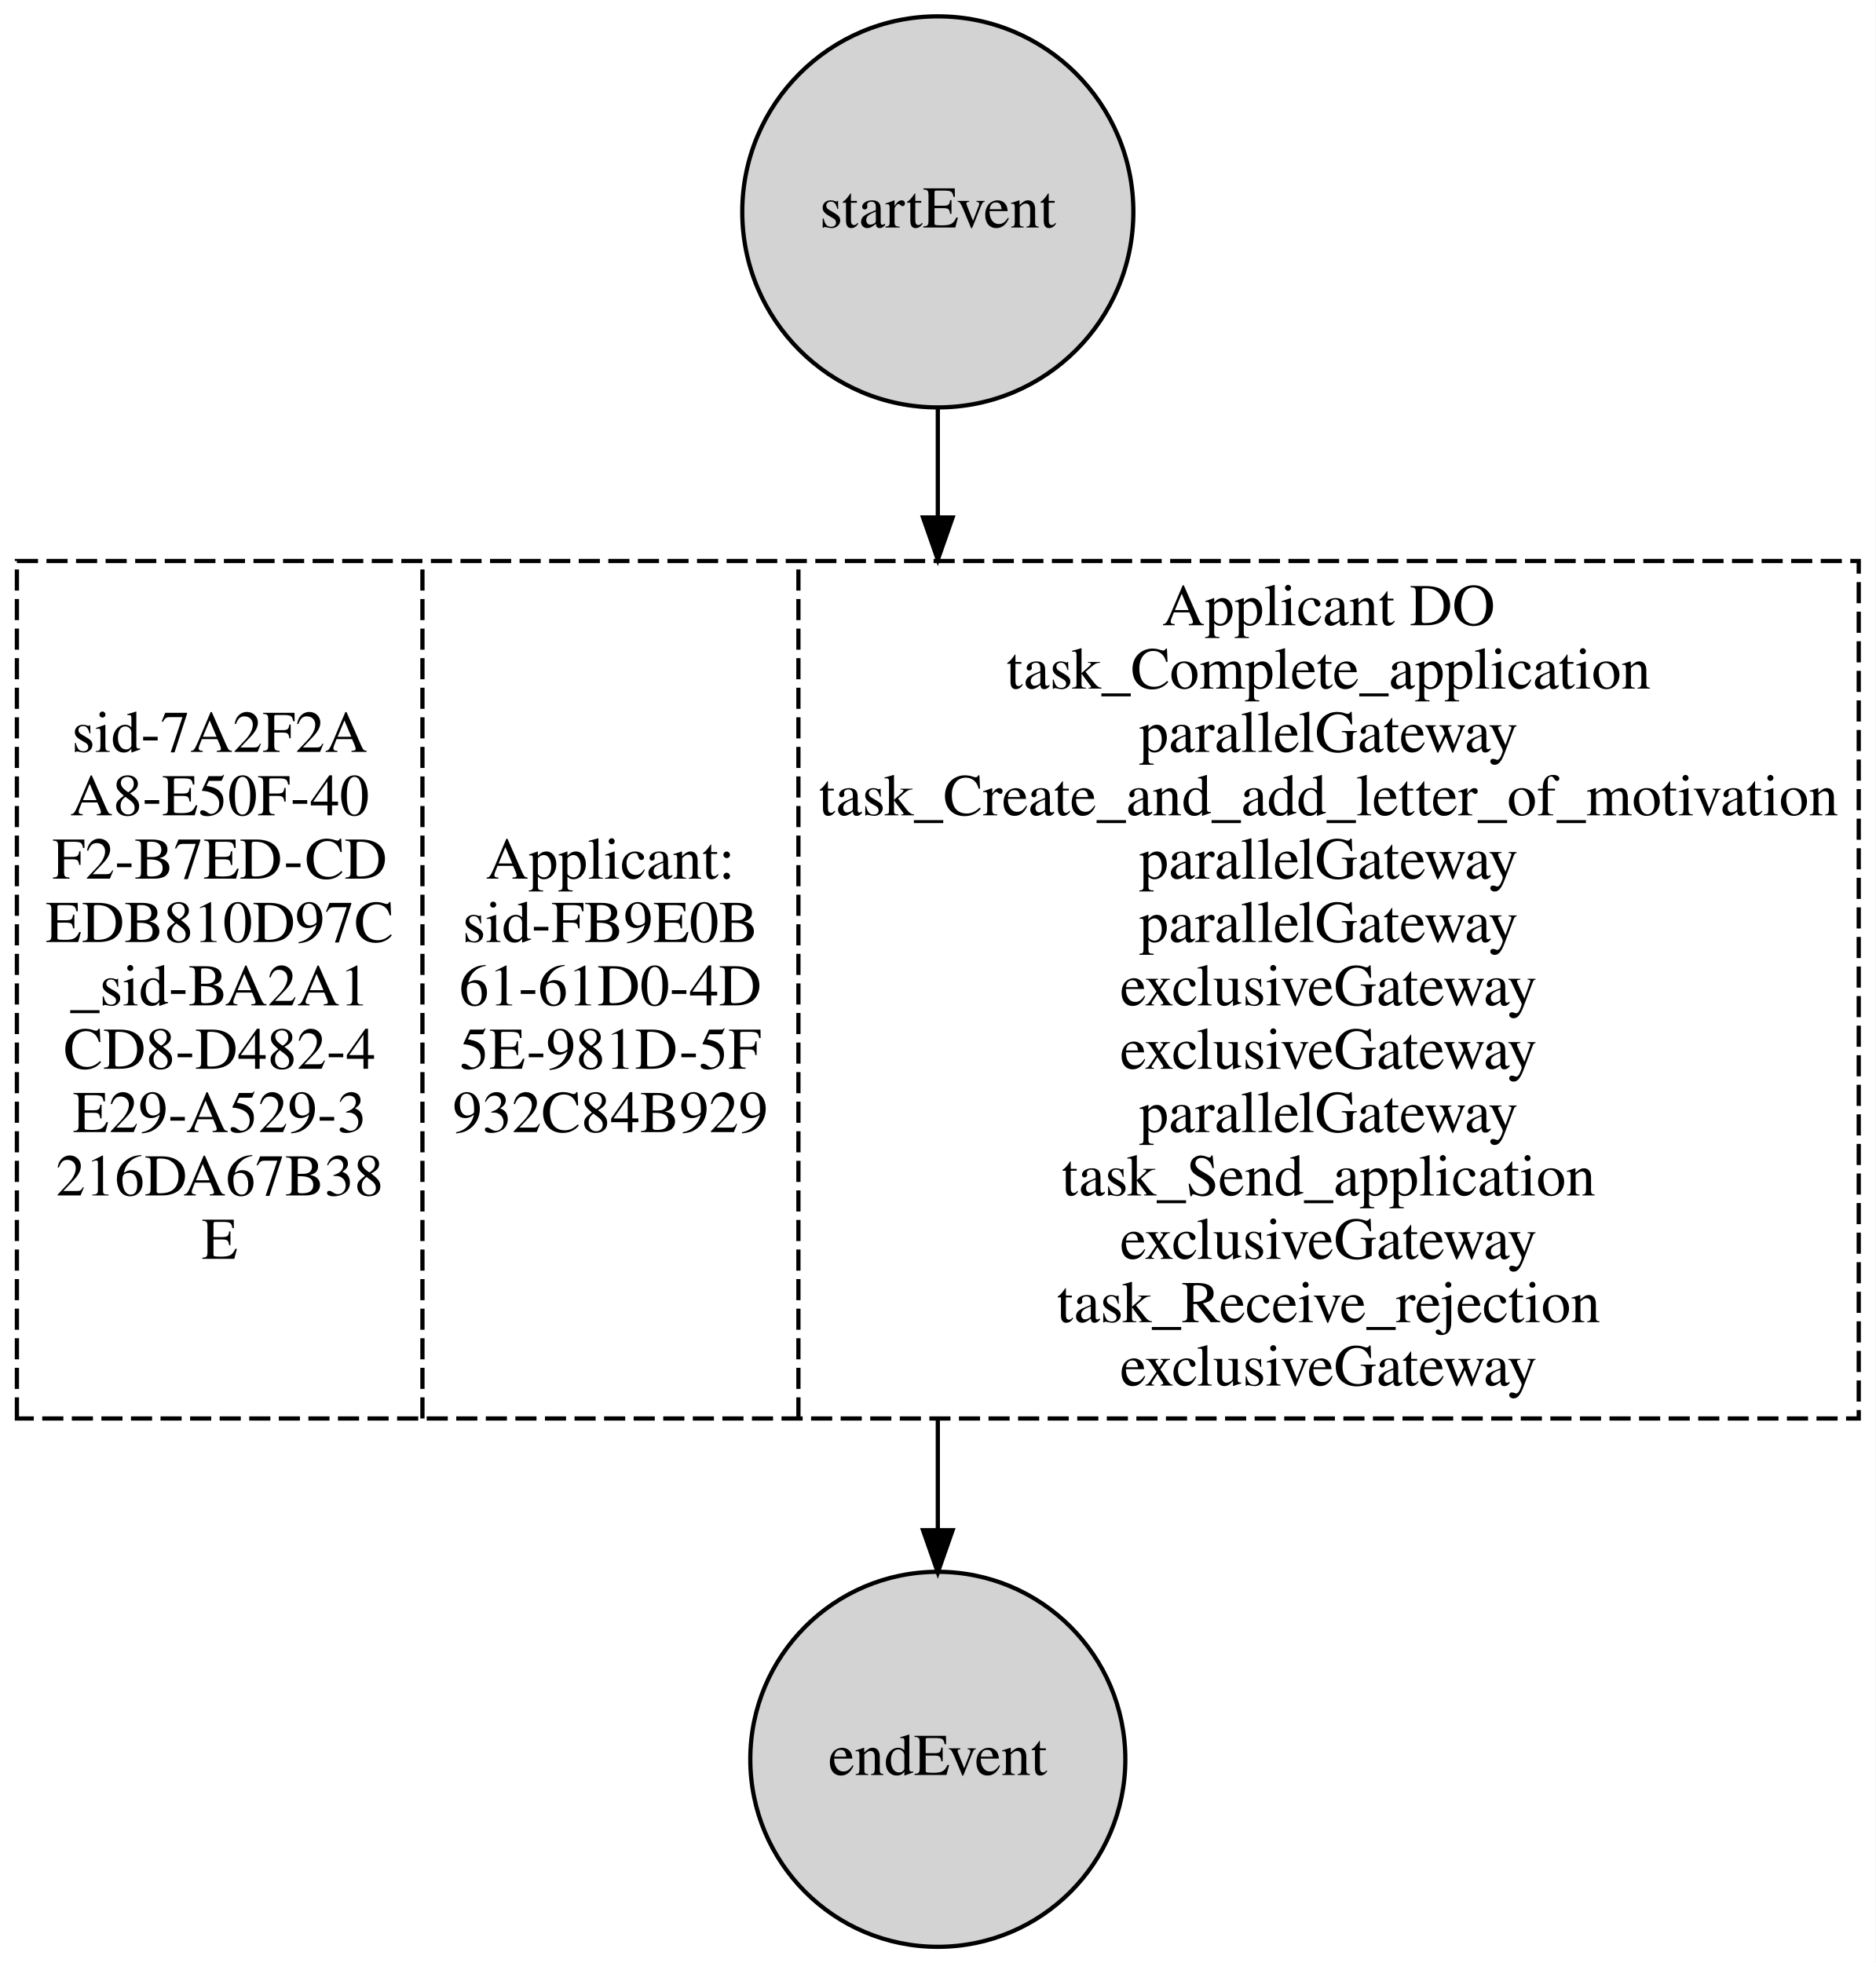
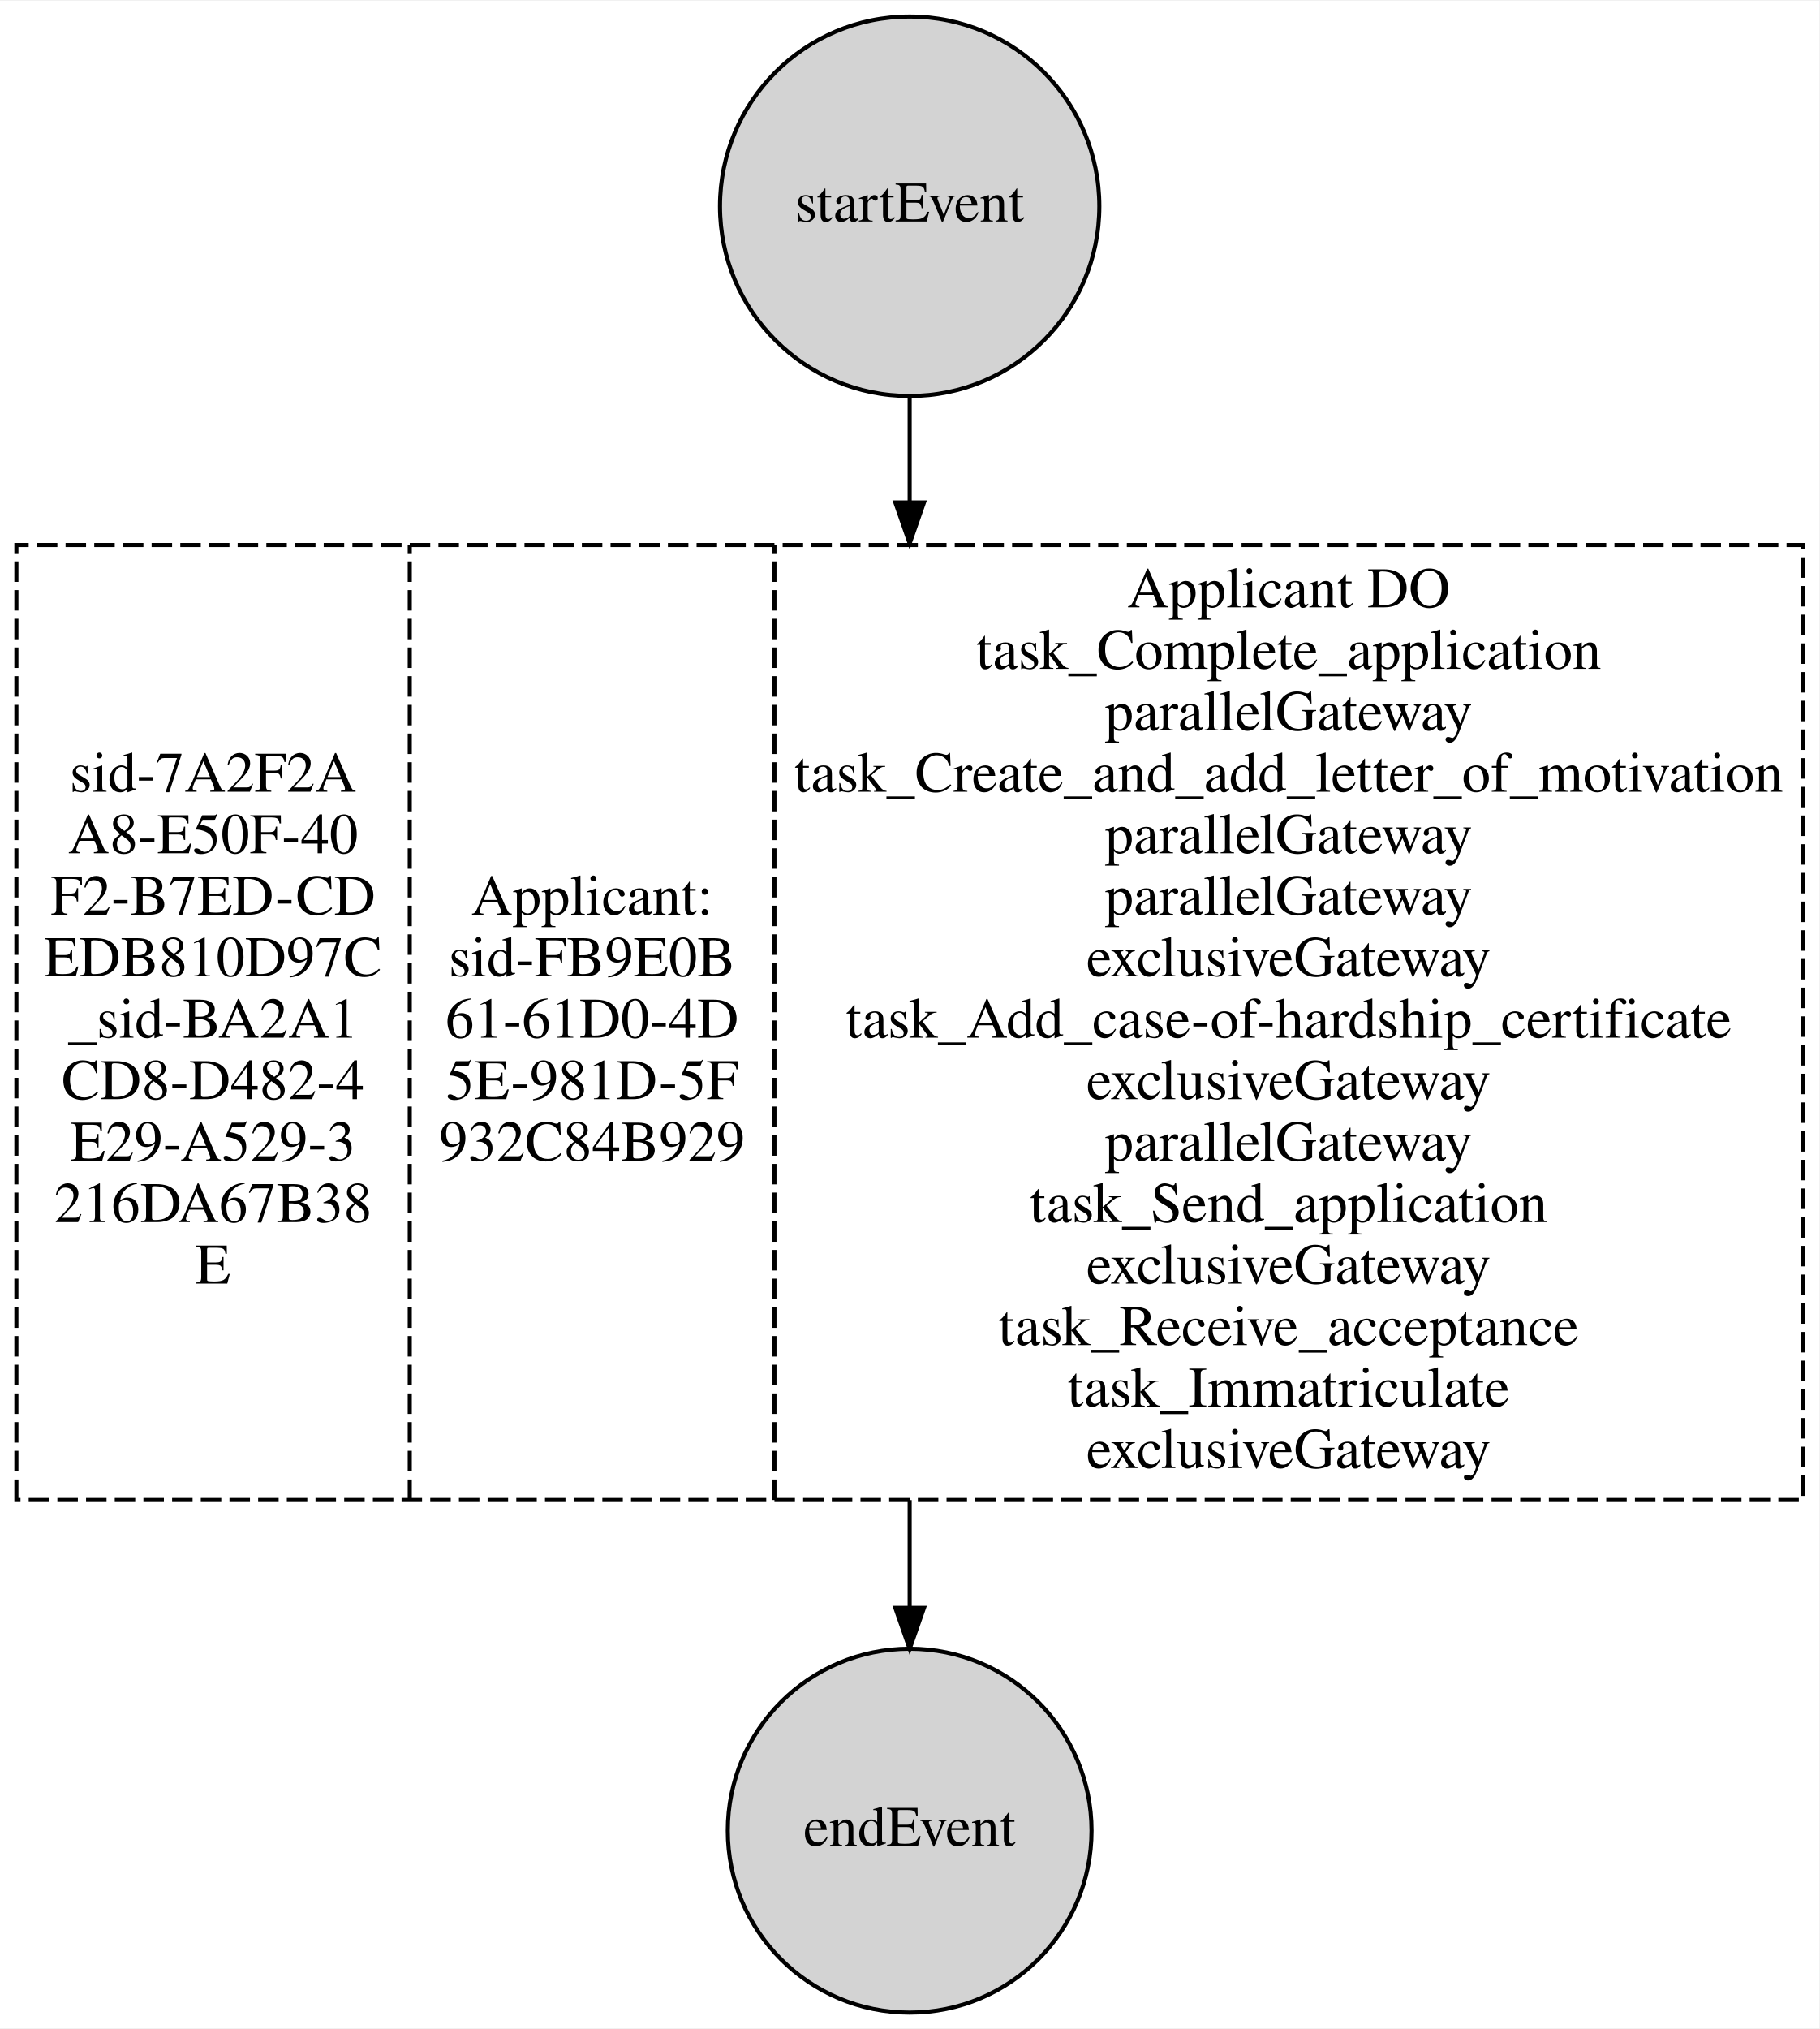
- <svg xmlns="http://www.w3.org/2000/svg" width="600px" height="628px" viewBox="0.00 0.00 444.00 464.68">
-   <g id="graph0" class="graph" transform="scale(1.0 1.0) rotate(0) translate(4 460.68)">
-     <polygon fill="white" stroke="transparent" points="-4,4 -4,-460.68 440,-460.68 440,4 -4,4" />
+ <svg xmlns="http://www.w3.org/2000/svg" width="600px" height="669px" viewBox="0.00 0.00 444.00 494.68">
+   <g id="graph0" class="graph" transform="scale(1.0 1.0) rotate(0) translate(4 490.68)">
+     <polygon fill="white" stroke="transparent" points="-4,4 -4,-490.68 440,-490.68 440,4 -4,4" />
    <g id="node1" class="node">
-       <polygon fill="none" stroke="black" stroke-dasharray="5,2" points="0,-124.89 0,-327.89 436,-327.89 436,-124.89 0,-124.89" />
-       <text text-anchor="middle" x="48" y="-282.69" font-family="Times,serif" font-size="14.00">sid-7A2F2A</text>
-       <text text-anchor="middle" x="48" y="-267.69" font-family="Times,serif" font-size="14.00">A8-E50F-40</text>
-       <text text-anchor="middle" x="48" y="-252.69" font-family="Times,serif" font-size="14.00">F2-B7ED-CD</text>
-       <text text-anchor="middle" x="48" y="-237.69" font-family="Times,serif" font-size="14.00">EDB810D97C</text>
-       <text text-anchor="middle" x="48" y="-222.69" font-family="Times,serif" font-size="14.00">_sid-BA2A1</text>
-       <text text-anchor="middle" x="48" y="-207.69" font-family="Times,serif" font-size="14.00">CD8-D482-4</text>
-       <text text-anchor="middle" x="48" y="-192.69" font-family="Times,serif" font-size="14.00">E29-A529-3</text>
-       <text text-anchor="middle" x="48" y="-177.69" font-family="Times,serif" font-size="14.00">216DA67B38</text>
-       <text text-anchor="middle" x="48" y="-162.69" font-family="Times,serif" font-size="14.00">E</text>
-       <polyline fill="none" stroke="black" stroke-dasharray="5,2" points="96,-124.89 96,-327.89 " />
-       <text text-anchor="middle" x="140.5" y="-252.69" font-family="Times,serif" font-size="14.00">Applicant:</text>
-       <text text-anchor="middle" x="140.5" y="-237.69" font-family="Times,serif" font-size="14.00">sid-FB9E0B</text>
-       <text text-anchor="middle" x="140.5" y="-222.69" font-family="Times,serif" font-size="14.00">61-61D0-4D</text>
-       <text text-anchor="middle" x="140.5" y="-207.69" font-family="Times,serif" font-size="14.00">5E-981D-5F</text>
-       <text text-anchor="middle" x="140.5" y="-192.69" font-family="Times,serif" font-size="14.00">932C84B929</text>
-       <polyline fill="none" stroke="black" stroke-dasharray="5,2" points="185,-124.89 185,-327.89 " />
-       <text text-anchor="middle" x="310.5" y="-312.69" font-family="Times,serif" font-size="14.00">Applicant DO</text>
-       <text text-anchor="middle" x="310.5" y="-297.69" font-family="Times,serif" font-size="14.00"> task_Complete_application</text>
+       <polygon fill="none" stroke="black" stroke-dasharray="5,2" points="0,-124.89 0,-357.89 436,-357.89 436,-124.89 0,-124.89" />
+       <text text-anchor="middle" x="48" y="-297.69" font-family="Times,serif" font-size="14.00">sid-7A2F2A</text>
+       <text text-anchor="middle" x="48" y="-282.69" font-family="Times,serif" font-size="14.00">A8-E50F-40</text>
+       <text text-anchor="middle" x="48" y="-267.69" font-family="Times,serif" font-size="14.00">F2-B7ED-CD</text>
+       <text text-anchor="middle" x="48" y="-252.69" font-family="Times,serif" font-size="14.00">EDB810D97C</text>
+       <text text-anchor="middle" x="48" y="-237.69" font-family="Times,serif" font-size="14.00">_sid-BA2A1</text>
+       <text text-anchor="middle" x="48" y="-222.69" font-family="Times,serif" font-size="14.00">CD8-D482-4</text>
+       <text text-anchor="middle" x="48" y="-207.69" font-family="Times,serif" font-size="14.00">E29-A529-3</text>
+       <text text-anchor="middle" x="48" y="-192.69" font-family="Times,serif" font-size="14.00">216DA67B38</text>
+       <text text-anchor="middle" x="48" y="-177.69" font-family="Times,serif" font-size="14.00">E</text>
+       <polyline fill="none" stroke="black" stroke-dasharray="5,2" points="96,-124.89 96,-357.89 " />
+       <text text-anchor="middle" x="140.5" y="-267.69" font-family="Times,serif" font-size="14.00">Applicant:</text>
+       <text text-anchor="middle" x="140.5" y="-252.69" font-family="Times,serif" font-size="14.00">sid-FB9E0B</text>
+       <text text-anchor="middle" x="140.5" y="-237.69" font-family="Times,serif" font-size="14.00">61-61D0-4D</text>
+       <text text-anchor="middle" x="140.5" y="-222.69" font-family="Times,serif" font-size="14.00">5E-981D-5F</text>
+       <text text-anchor="middle" x="140.5" y="-207.69" font-family="Times,serif" font-size="14.00">932C84B929</text>
+       <polyline fill="none" stroke="black" stroke-dasharray="5,2" points="185,-124.89 185,-357.89 " />
+       <text text-anchor="middle" x="310.5" y="-342.69" font-family="Times,serif" font-size="14.00">Applicant DO</text>
+       <text text-anchor="middle" x="310.5" y="-327.69" font-family="Times,serif" font-size="14.00"> task_Complete_application</text>
+       <text text-anchor="middle" x="310.5" y="-312.69" font-family="Times,serif" font-size="14.00">parallelGateway</text>
+       <text text-anchor="middle" x="310.5" y="-297.69" font-family="Times,serif" font-size="14.00">task_Create_and_add_letter_of_motivation</text>
      <text text-anchor="middle" x="310.5" y="-282.69" font-family="Times,serif" font-size="14.00">parallelGateway</text>
-       <text text-anchor="middle" x="310.5" y="-267.69" font-family="Times,serif" font-size="14.00">task_Create_and_add_letter_of_motivation</text>
-       <text text-anchor="middle" x="310.5" y="-252.69" font-family="Times,serif" font-size="14.00">parallelGateway</text>
-       <text text-anchor="middle" x="310.5" y="-237.69" font-family="Times,serif" font-size="14.00">parallelGateway</text>
+       <text text-anchor="middle" x="310.5" y="-267.69" font-family="Times,serif" font-size="14.00">parallelGateway</text>
+       <text text-anchor="middle" x="310.5" y="-252.69" font-family="Times,serif" font-size="14.00">exclusiveGateway</text>
+       <text text-anchor="middle" x="310.5" y="-237.69" font-family="Times,serif" font-size="14.00">task_Add_case-of-hardship_certificate</text>
      <text text-anchor="middle" x="310.5" y="-222.69" font-family="Times,serif" font-size="14.00">exclusiveGateway</text>
-       <text text-anchor="middle" x="310.5" y="-207.69" font-family="Times,serif" font-size="14.00">exclusiveGateway</text>
-       <text text-anchor="middle" x="310.5" y="-192.69" font-family="Times,serif" font-size="14.00">parallelGateway</text>
-       <text text-anchor="middle" x="310.5" y="-177.69" font-family="Times,serif" font-size="14.00">task_Send_application</text>
-       <text text-anchor="middle" x="310.5" y="-162.69" font-family="Times,serif" font-size="14.00">exclusiveGateway</text>
-       <text text-anchor="middle" x="310.5" y="-147.69" font-family="Times,serif" font-size="14.00">task_Receive_rejection</text>
+       <text text-anchor="middle" x="310.5" y="-207.69" font-family="Times,serif" font-size="14.00">parallelGateway</text>
+       <text text-anchor="middle" x="310.5" y="-192.69" font-family="Times,serif" font-size="14.00">task_Send_application</text>
+       <text text-anchor="middle" x="310.5" y="-177.69" font-family="Times,serif" font-size="14.00">exclusiveGateway</text>
+       <text text-anchor="middle" x="310.5" y="-162.69" font-family="Times,serif" font-size="14.00">task_Receive_acceptance</text>
+       <text text-anchor="middle" x="310.5" y="-147.69" font-family="Times,serif" font-size="14.00">task_Immatriculate</text>
      <text text-anchor="middle" x="310.5" y="-132.69" font-family="Times,serif" font-size="14.00">exclusiveGateway</text>
    </g>
    <g id="node3" class="node">
      <ellipse fill="lightgrey" stroke="black" cx="218" cy="-44.2" rx="44.39" ry="44.39" />
      <text text-anchor="middle" x="218" y="-40.5" font-family="Times,serif" font-size="14.00">endEvent</text>
    </g>
    <g id="edge1" class="edge">
-       <path fill="none" stroke="black" d="M218,-124.76C218,-115.8 218,-106.99 218,-98.67" />
-       <polygon fill="black" stroke="black" points="221.5,-98.44 218,-88.44 214.5,-98.44 221.5,-98.44" />
+       <path fill="none" stroke="black" d="M218,-124.87C218,-115.84 218,-107.02 218,-98.74" />
+       <polygon fill="black" stroke="black" points="221.5,-98.56 218,-88.56 214.5,-98.56 221.5,-98.56" />
    </g>
    <g id="node2" class="node">
-       <ellipse fill="lightgrey" stroke="black" cx="218" cy="-410.54" rx="46.29" ry="46.29" />
-       <text text-anchor="middle" x="218" y="-406.84" font-family="Times,serif" font-size="14.00">startEvent</text>
+       <ellipse fill="lightgrey" stroke="black" cx="218" cy="-440.54" rx="46.29" ry="46.29" />
+       <text text-anchor="middle" x="218" y="-436.84" font-family="Times,serif" font-size="14.00">startEvent</text>
    </g>
    <g id="edge2" class="edge">
-       <path fill="none" stroke="black" d="M218,-364.04C218,-356.01 218,-347.33 218,-338.38" />
-       <polygon fill="black" stroke="black" points="221.5,-338.19 218,-328.19 214.5,-338.19 221.5,-338.19" />
+       <path fill="none" stroke="black" d="M218,-394.31C218,-386.21 218,-377.43 218,-368.3" />
+       <polygon fill="black" stroke="black" points="221.5,-368.28 218,-358.28 214.5,-368.28 221.5,-368.28" />
    </g>
  </g>
</svg>
